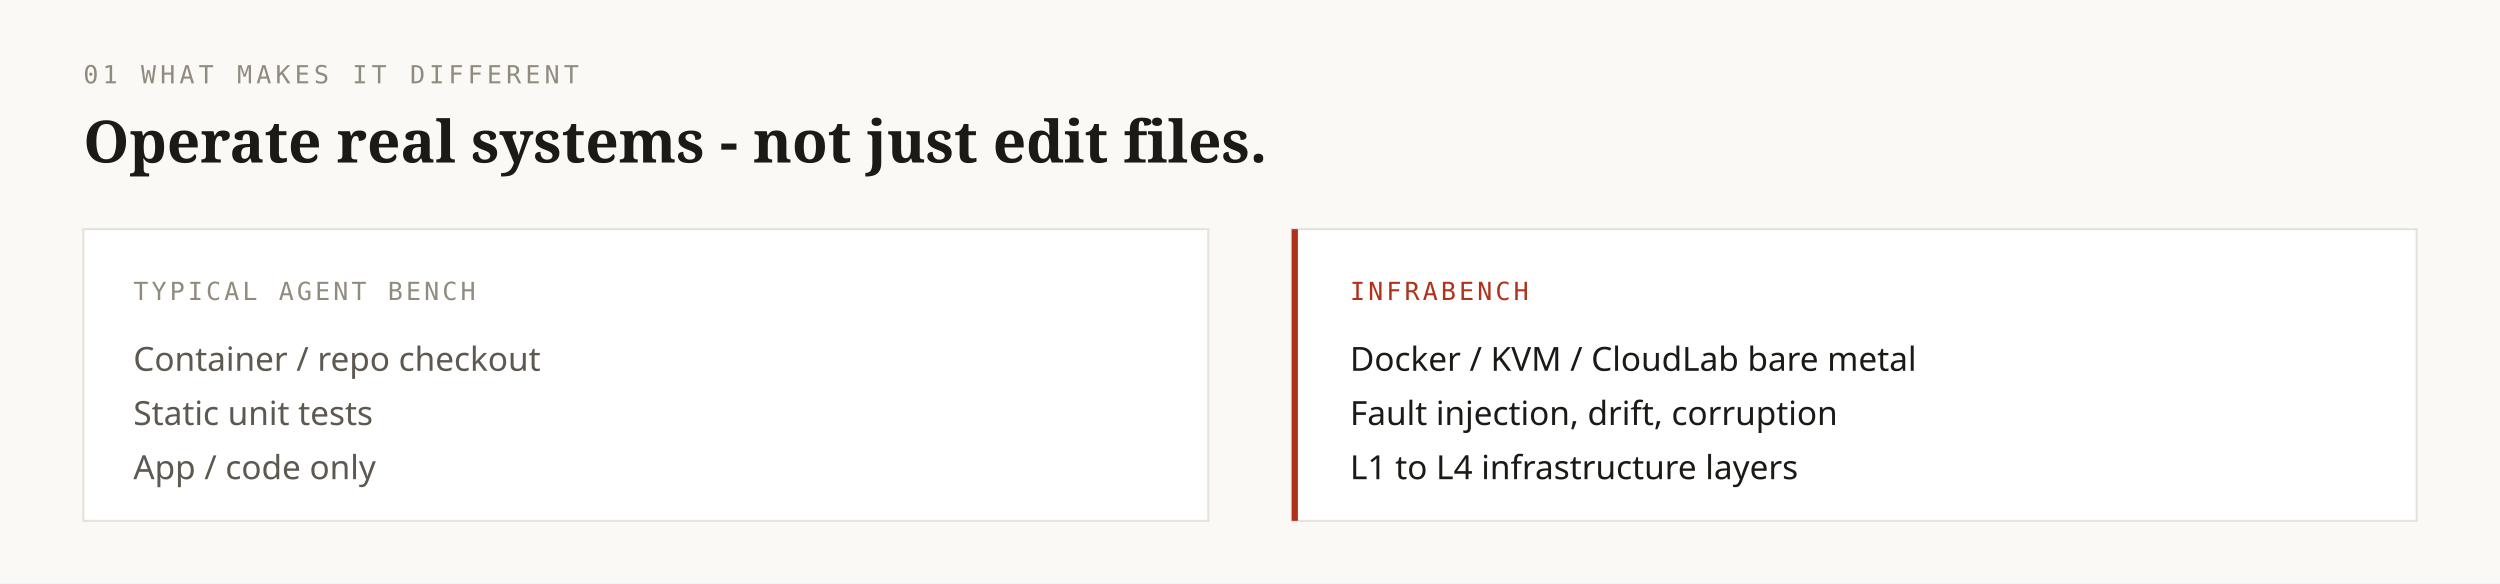
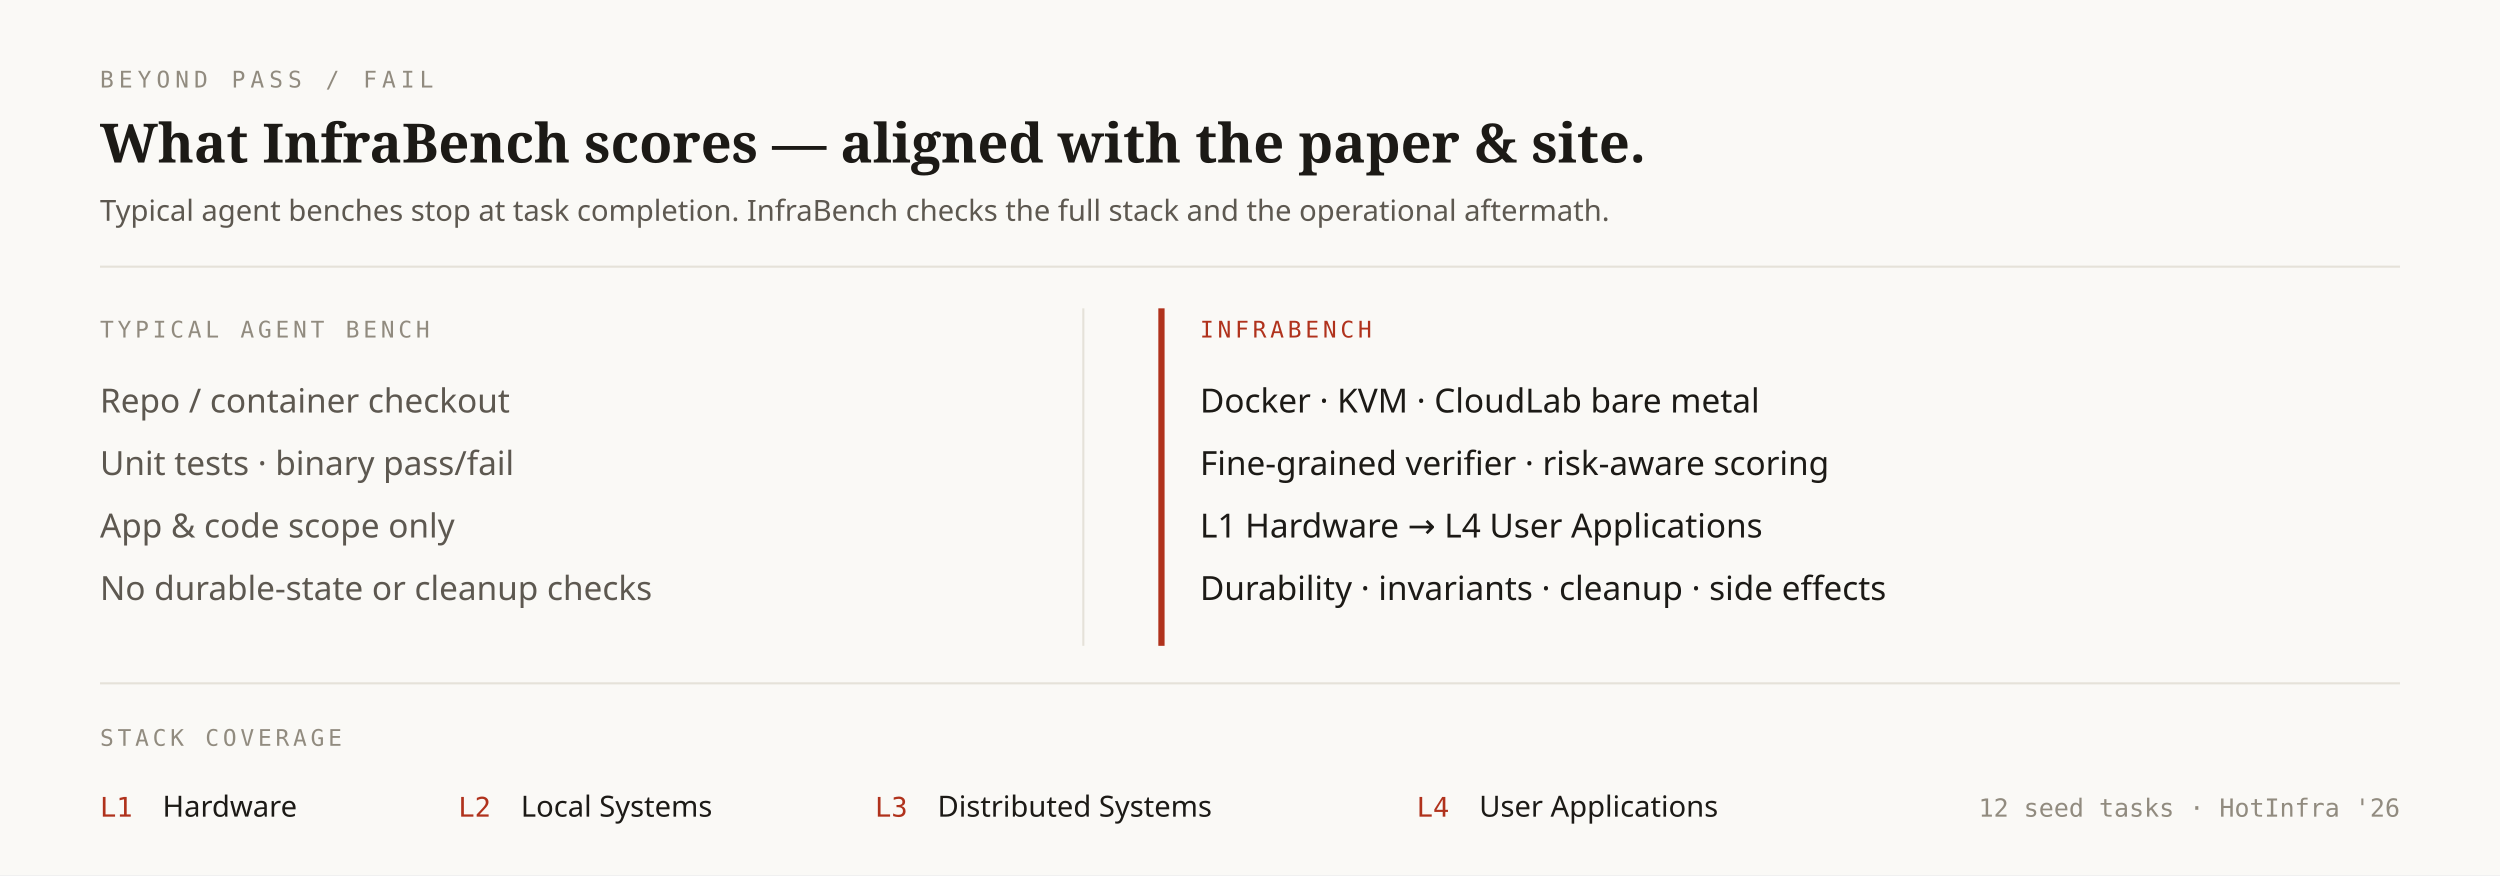
- <svg xmlns="http://www.w3.org/2000/svg" width="1200" height="280" viewBox="0 0 1200 280" role="img">
-   <rect width="1200" height="280" fill="#FAF9F6" />
-   <text x="40" y="40" font-family="Consolas, monospace" font-size="12" letter-spacing="2" fill="#918B7F">01  WHAT MAKES IT DIFFERENT</text>
-   <text x="40" y="78" font-family="Georgia, serif" font-size="28" font-weight="600" fill="#1C1A16">Operate real systems - not just edit files.</text>
-   <rect x="40" y="110" width="540" height="140" fill="#FFFFFF" stroke="#E5E2D9" />
-   <text x="64" y="144" font-family="Consolas, monospace" font-size="12" letter-spacing="1.5" fill="#918B7F">TYPICAL AGENT BENCH</text>
-   <text x="64" y="178" font-family="Segoe UI, sans-serif" font-size="16" fill="#5D5850">Container / repo checkout</text>
-   <text x="64" y="204" font-family="Segoe UI, sans-serif" font-size="16" fill="#5D5850">Static unit tests</text>
-   <text x="64" y="230" font-family="Segoe UI, sans-serif" font-size="16" fill="#5D5850">App / code only</text>
-   <rect x="620" y="110" width="540" height="140" fill="#FFFFFF" stroke="#E5E2D9" />
-   <rect x="620" y="110" width="3" height="140" fill="#B0321C" />
-   <text x="648" y="144" font-family="Consolas, monospace" font-size="12" letter-spacing="1.5" fill="#B0321C">INFRABENCH</text>
-   <text x="648" y="178" font-family="Segoe UI, sans-serif" font-size="16" fill="#1C1A16">Docker / KVM / CloudLab bare metal</text>
-   <text x="648" y="204" font-family="Segoe UI, sans-serif" font-size="16" fill="#1C1A16">Fault injection, drift, corruption</text>
-   <text x="648" y="230" font-family="Segoe UI, sans-serif" font-size="16" fill="#1C1A16">L1 to L4 infrastructure layers</text>
+ <svg xmlns="http://www.w3.org/2000/svg" width="1200" height="420" viewBox="0 0 1200 420" role="img" aria-label="Beyond pass/fail: InfraBench evaluates layers and lifecycle">
+   <rect width="1200" height="420" fill="#FAF9F6" />
+   <text x="48" y="42" font-family="IBM Plex Mono, Consolas, monospace" font-size="11" letter-spacing="2.4" fill="#918B7F">BEYOND PASS / FAIL</text>
+   <text x="48" y="78" font-family="IBM Plex Serif, Georgia, serif" font-size="26" font-weight="600" fill="#1C1A16">What InfraBench scores — aligned with the paper &amp; site.</text>
+   <text x="48" y="106" font-family="IBM Plex Sans, Segoe UI, sans-serif" font-size="14" fill="#5D5850">Typical agent benches stop at task completion. InfraBench checks the full stack and the operational aftermath.</text>
+   <line x1="48" y1="128" x2="1152" y2="128" stroke="#E5E2D9" stroke-width="1" />
+   <text x="48" y="162" font-family="IBM Plex Mono, Consolas, monospace" font-size="11" letter-spacing="1.8" fill="#918B7F">TYPICAL AGENT BENCH</text>
+   <text x="48" y="198" font-family="IBM Plex Sans, Segoe UI, sans-serif" font-size="16" fill="#5D5850">Repo / container checkout</text>
+   <text x="48" y="228" font-family="IBM Plex Sans, Segoe UI, sans-serif" font-size="16" fill="#5D5850">Unit tests · binary pass/fail</text>
+   <text x="48" y="258" font-family="IBM Plex Sans, Segoe UI, sans-serif" font-size="16" fill="#5D5850">App &amp; code scope only</text>
+   <text x="48" y="288" font-family="IBM Plex Sans, Segoe UI, sans-serif" font-size="16" fill="#5D5850">No durable-state or cleanup checks</text>
+   <line x1="520" y1="148" x2="520" y2="310" stroke="#E5E2D9" stroke-width="1" />
+   <rect x="556" y="148" width="3" height="162" fill="#B0321C" />
+   <text x="576" y="162" font-family="IBM Plex Mono, Consolas, monospace" font-size="11" letter-spacing="1.8" fill="#B0321C">INFRABENCH</text>
+   <text x="576" y="198" font-family="IBM Plex Sans, Segoe UI, sans-serif" font-size="16" fill="#1C1A16">Docker · KVM · CloudLab bare metal</text>
+   <text x="576" y="228" font-family="IBM Plex Sans, Segoe UI, sans-serif" font-size="16" fill="#1C1A16">Fine-grained verifier · risk-aware scoring</text>
+   <text x="576" y="258" font-family="IBM Plex Sans, Segoe UI, sans-serif" font-size="16" fill="#1C1A16">L1 Hardware → L4 User Applications</text>
+   <text x="576" y="288" font-family="IBM Plex Sans, Segoe UI, sans-serif" font-size="16" fill="#1C1A16">Durability · invariants · cleanup · side effects</text>
+   <line x1="48" y1="328" x2="1152" y2="328" stroke="#E5E2D9" stroke-width="1" />
+   <text x="48" y="358" font-family="IBM Plex Mono, Consolas, monospace" font-size="11" letter-spacing="1.8" fill="#918B7F">STACK COVERAGE</text>
+   <text x="48" y="392" font-family="IBM Plex Mono, Consolas, monospace" font-size="13" fill="#B0321C">L1</text>
+   <text x="78" y="392" font-family="IBM Plex Sans, Segoe UI, sans-serif" font-size="14" fill="#1C1A16">Hardware</text>
+   <text x="220" y="392" font-family="IBM Plex Mono, Consolas, monospace" font-size="13" fill="#B0321C">L2</text>
+   <text x="250" y="392" font-family="IBM Plex Sans, Segoe UI, sans-serif" font-size="14" fill="#1C1A16">Local Systems</text>
+   <text x="420" y="392" font-family="IBM Plex Mono, Consolas, monospace" font-size="13" fill="#B0321C">L3</text>
+   <text x="450" y="392" font-family="IBM Plex Sans, Segoe UI, sans-serif" font-size="14" fill="#1C1A16">Distributed Systems</text>
+   <text x="680" y="392" font-family="IBM Plex Mono, Consolas, monospace" font-size="13" fill="#B0321C">L4</text>
+   <text x="710" y="392" font-family="IBM Plex Sans, Segoe UI, sans-serif" font-size="14" fill="#1C1A16">User Applications</text>
+   <text x="1152" y="392" text-anchor="end" font-family="IBM Plex Mono, Consolas, monospace" font-size="12" fill="#918B7F">12 seed tasks · HotInfra '26</text>
</svg>
